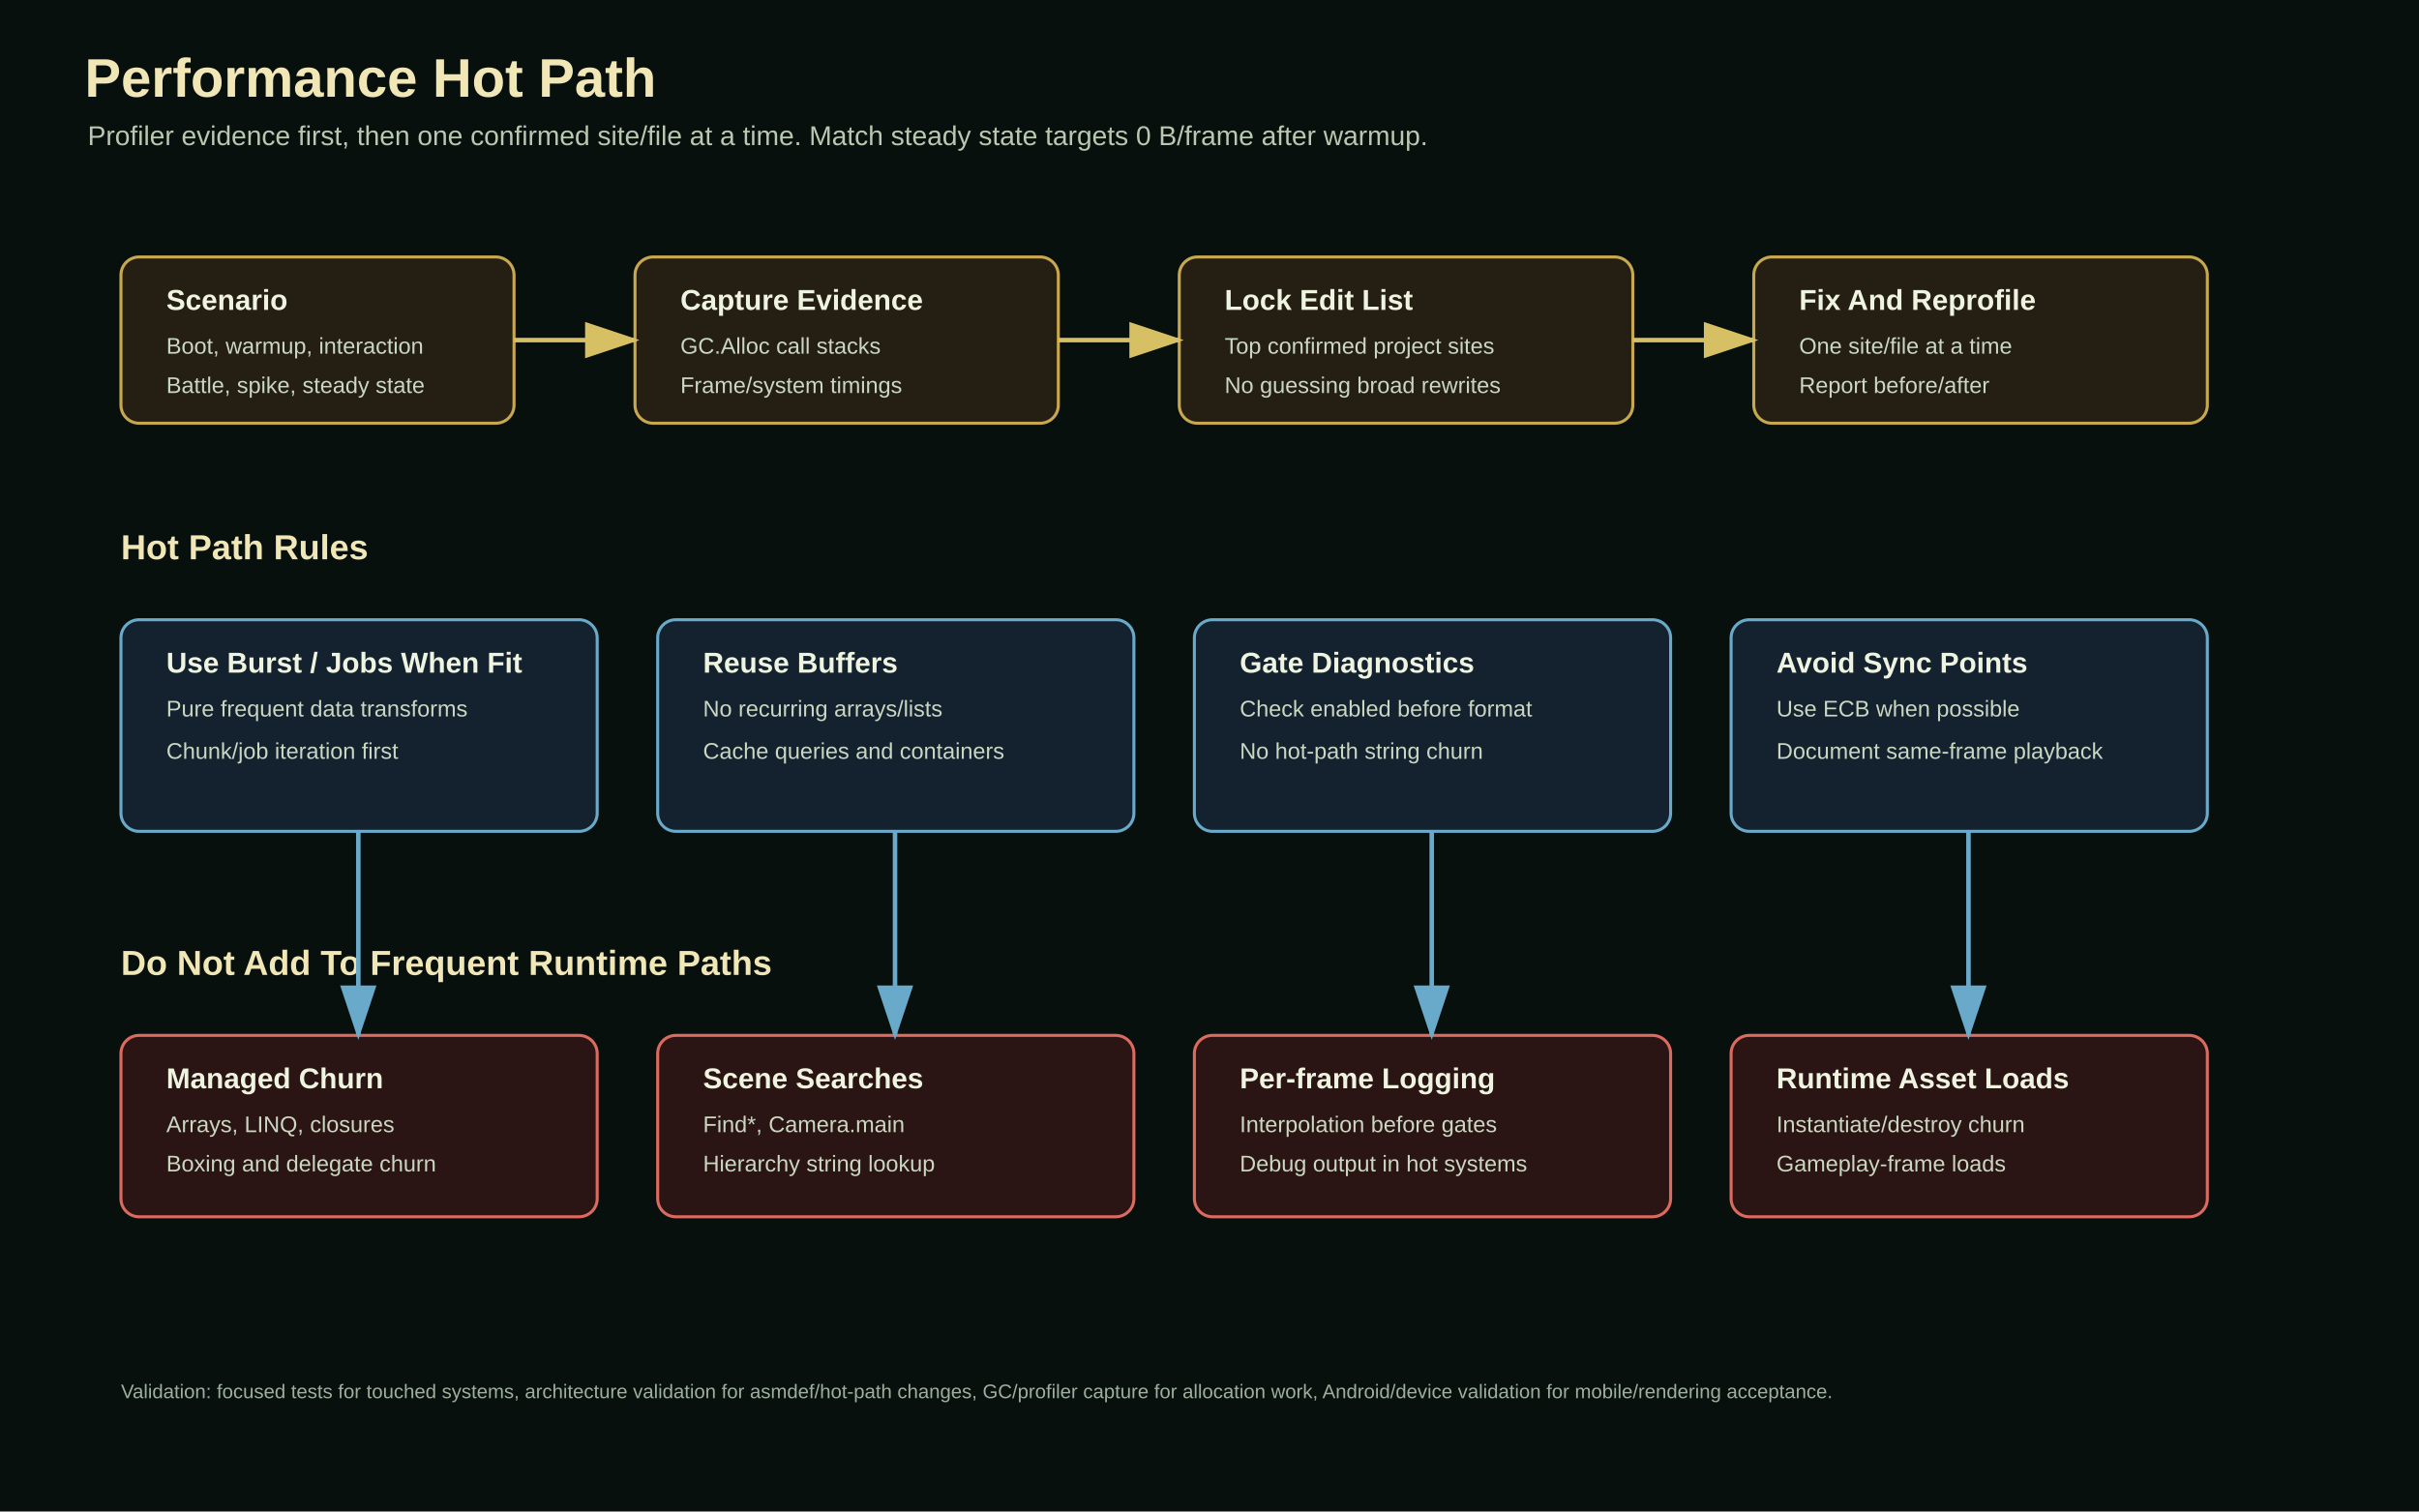
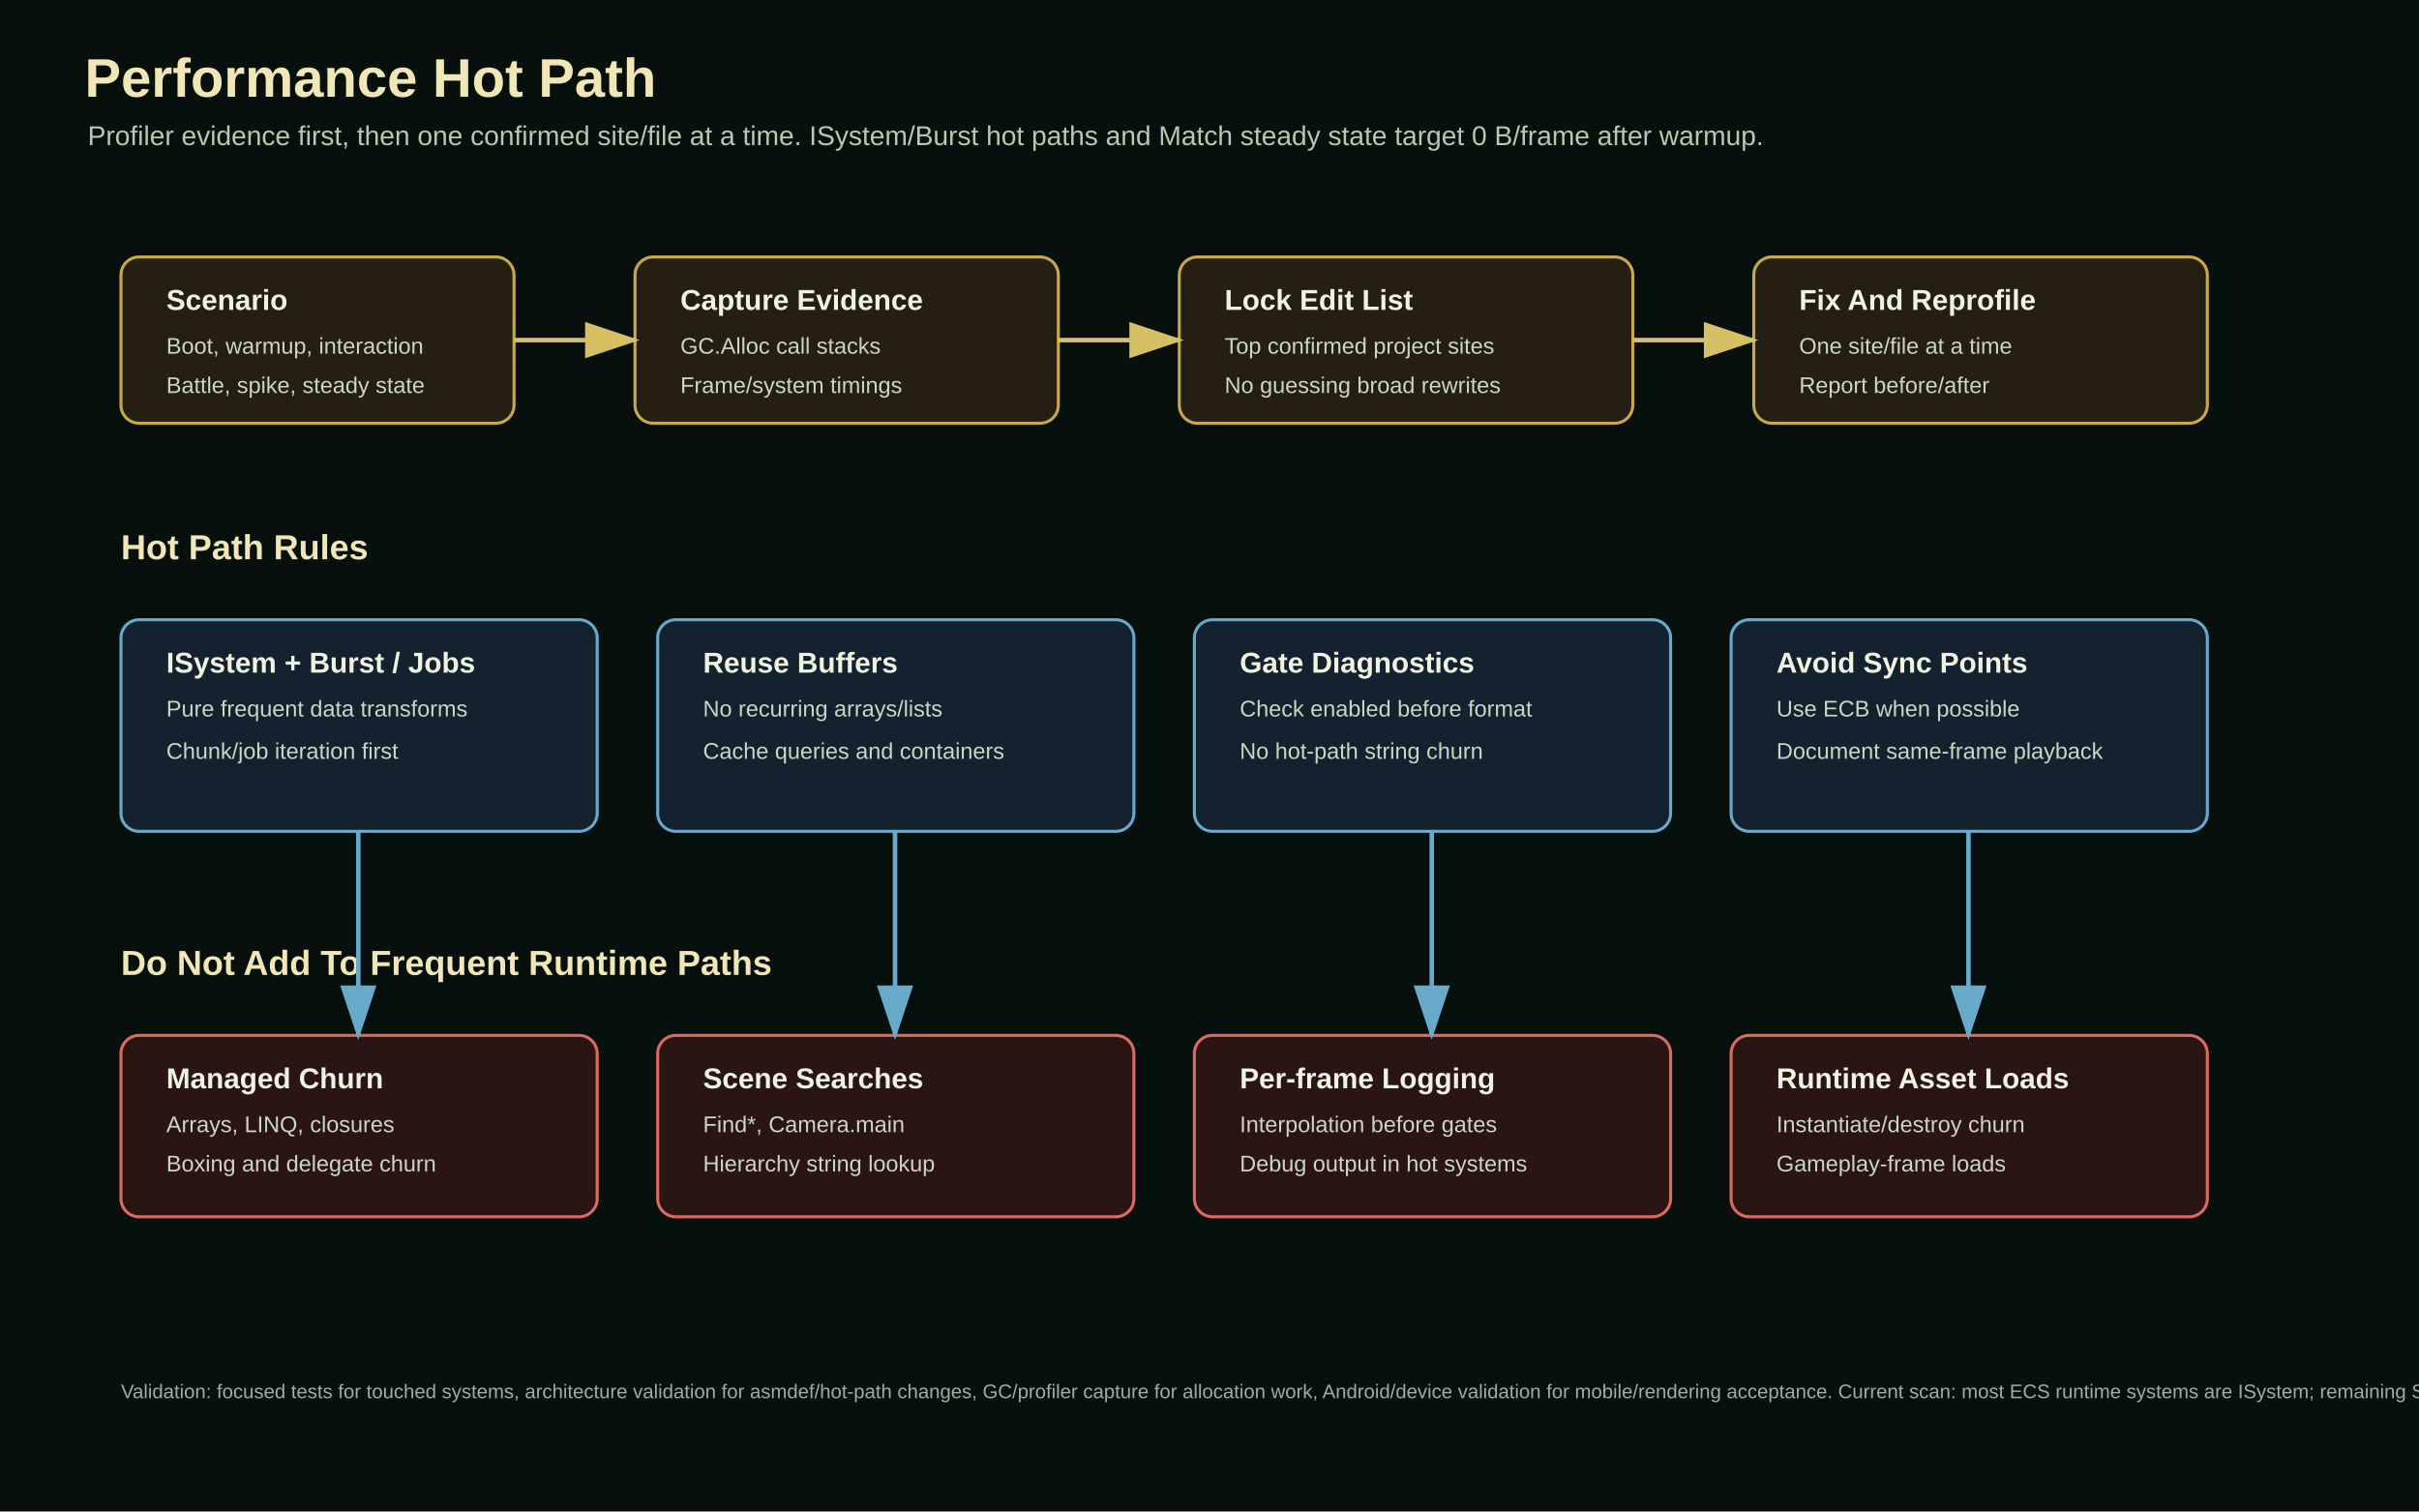
<svg xmlns="http://www.w3.org/2000/svg" width="1600" height="1000" viewBox="0 0 1600 1000" role="img" aria-labelledby="title desc">
  <defs>
    <style>
      .bg { fill: #07100d; }
      .title { fill: #f0e6b6; font: 700 36px Arial, sans-serif; }
      .subtitle { fill: #b9c8b0; font: 18px Arial, sans-serif; }
      .box { fill: #16231d; stroke: #6c9f78; stroke-width: 2; rx: 12; }
      .boxBlue { fill: #142230; stroke: #69a9ca; stroke-width: 2; rx: 12; }
      .boxGold { fill: #251f13; stroke: #c7a84f; stroke-width: 2; rx: 12; }
      .bad { fill: #2a1514; stroke: #db6a5f; stroke-width: 2; rx: 12; }
      .h { fill: #f0e6b6; font: 700 23px Arial, sans-serif; }
      .label { fill: #eef4df; font: 700 19px Arial, sans-serif; }
      .small { fill: #cad7c1; font: 15px Arial, sans-serif; }
      .tiny { fill: #9faf9e; font: 13px Arial, sans-serif; }
      .arrow { stroke: #d7bf63; stroke-width: 3; fill: none; marker-end: url(#arrowGold); }
      .arrowBlue { stroke: #69a9ca; stroke-width: 3; fill: none; marker-end: url(#arrowBlue); }
    </style>
    <marker id="arrowGold" markerWidth="12" markerHeight="8" refX="11" refY="4" orient="auto">
      <polygon points="0 0,12 4,0 8" fill="#d7bf63" />
    </marker>
    <marker id="arrowBlue" markerWidth="12" markerHeight="8" refX="11" refY="4" orient="auto">
      <polygon points="0 0,12 4,0 8" fill="#69a9ca" />
    </marker>
  </defs>
  <rect class="bg" width="1600" height="1000" />
  <text class="title" x="56" y="64">Performance Hot Path</text>
-   <text class="subtitle" x="58" y="96">Profiler evidence first, then one confirmed site/file at a time. Match steady state targets 0 B/frame after warmup.</text>
+   <text class="subtitle" x="58" y="96">Profiler evidence first, then one confirmed site/file at a time. ISystem/Burst hot paths and Match steady state target 0 B/frame after warmup.</text>
  <rect class="boxGold" x="80" y="170" width="260" height="110" />
  <text class="label" x="110" y="205">Scenario</text>
  <text class="small" x="110" y="234">Boot, warmup, interaction</text>
  <text class="small" x="110" y="260">Battle, spike, steady state</text>
  <rect class="boxGold" x="420" y="170" width="280" height="110" />
  <text class="label" x="450" y="205">Capture Evidence</text>
  <text class="small" x="450" y="234">GC.Alloc call stacks</text>
  <text class="small" x="450" y="260">Frame/system timings</text>
  <rect class="boxGold" x="780" y="170" width="300" height="110" />
  <text class="label" x="810" y="205">Lock Edit List</text>
  <text class="small" x="810" y="234">Top confirmed project sites</text>
  <text class="small" x="810" y="260">No guessing broad rewrites</text>
  <rect class="boxGold" x="1160" y="170" width="300" height="110" />
  <text class="label" x="1190" y="205">Fix And Reprofile</text>
  <text class="small" x="1190" y="234">One site/file at a time</text>
  <text class="small" x="1190" y="260">Report before/after</text>
  <path class="arrow" d="M340 225 H420" />
  <path class="arrow" d="M700 225 H780" />
  <path class="arrow" d="M1080 225 H1160" />
  <text class="h" x="80" y="370">Hot Path Rules</text>
  <rect class="boxBlue" x="80" y="410" width="315" height="140" />
-   <text class="label" x="110" y="445">Use Burst / Jobs When Fit</text>
+   <text class="label" x="110" y="445">ISystem + Burst / Jobs</text>
  <text class="small" x="110" y="474">Pure frequent data transforms</text>
  <text class="small" x="110" y="502">Chunk/job iteration first</text>
  <rect class="boxBlue" x="435" y="410" width="315" height="140" />
  <text class="label" x="465" y="445">Reuse Buffers</text>
  <text class="small" x="465" y="474">No recurring arrays/lists</text>
  <text class="small" x="465" y="502">Cache queries and containers</text>
  <rect class="boxBlue" x="790" y="410" width="315" height="140" />
  <text class="label" x="820" y="445">Gate Diagnostics</text>
  <text class="small" x="820" y="474">Check enabled before format</text>
  <text class="small" x="820" y="502">No hot-path string churn</text>
  <rect class="boxBlue" x="1145" y="410" width="315" height="140" />
  <text class="label" x="1175" y="445">Avoid Sync Points</text>
  <text class="small" x="1175" y="474">Use ECB when possible</text>
  <text class="small" x="1175" y="502">Document same-frame playback</text>
  <text class="h" x="80" y="645">Do Not Add To Frequent Runtime Paths</text>
  <rect class="bad" x="80" y="685" width="315" height="120" />
  <text class="label" x="110" y="720">Managed Churn</text>
  <text class="small" x="110" y="749">Arrays, LINQ, closures</text>
  <text class="small" x="110" y="775">Boxing and delegate churn</text>
  <rect class="bad" x="435" y="685" width="315" height="120" />
  <text class="label" x="465" y="720">Scene Searches</text>
  <text class="small" x="465" y="749">Find*, Camera.main</text>
  <text class="small" x="465" y="775">Hierarchy string lookup</text>
  <rect class="bad" x="790" y="685" width="315" height="120" />
  <text class="label" x="820" y="720">Per-frame Logging</text>
  <text class="small" x="820" y="749">Interpolation before gates</text>
  <text class="small" x="820" y="775">Debug output in hot systems</text>
  <rect class="bad" x="1145" y="685" width="315" height="120" />
  <text class="label" x="1175" y="720">Runtime Asset Loads</text>
  <text class="small" x="1175" y="749">Instantiate/destroy churn</text>
  <text class="small" x="1175" y="775">Gameplay-frame loads</text>
  <path class="arrowBlue" d="M237 550 V685" />
  <path class="arrowBlue" d="M592 550 V685" />
  <path class="arrowBlue" d="M947 550 V685" />
  <path class="arrowBlue" d="M1302 550 V685" />
-   <text class="tiny" x="80" y="925">Validation: focused tests for touched systems, architecture validation for asmdef/hot-path changes, GC/profiler capture for allocation work, Android/device validation for mobile/rendering acceptance.</text>
+   <text class="tiny" x="80" y="925">Validation: focused tests for touched systems, architecture validation for asmdef/hot-path changes, GC/profiler capture for allocation work, Android/device validation for mobile/rendering acceptance. Current scan: most ECS runtime systems are ISystem; remaining SystemBase rows are managed-boundary exceptions or tracked migration debt.</text>
</svg>
